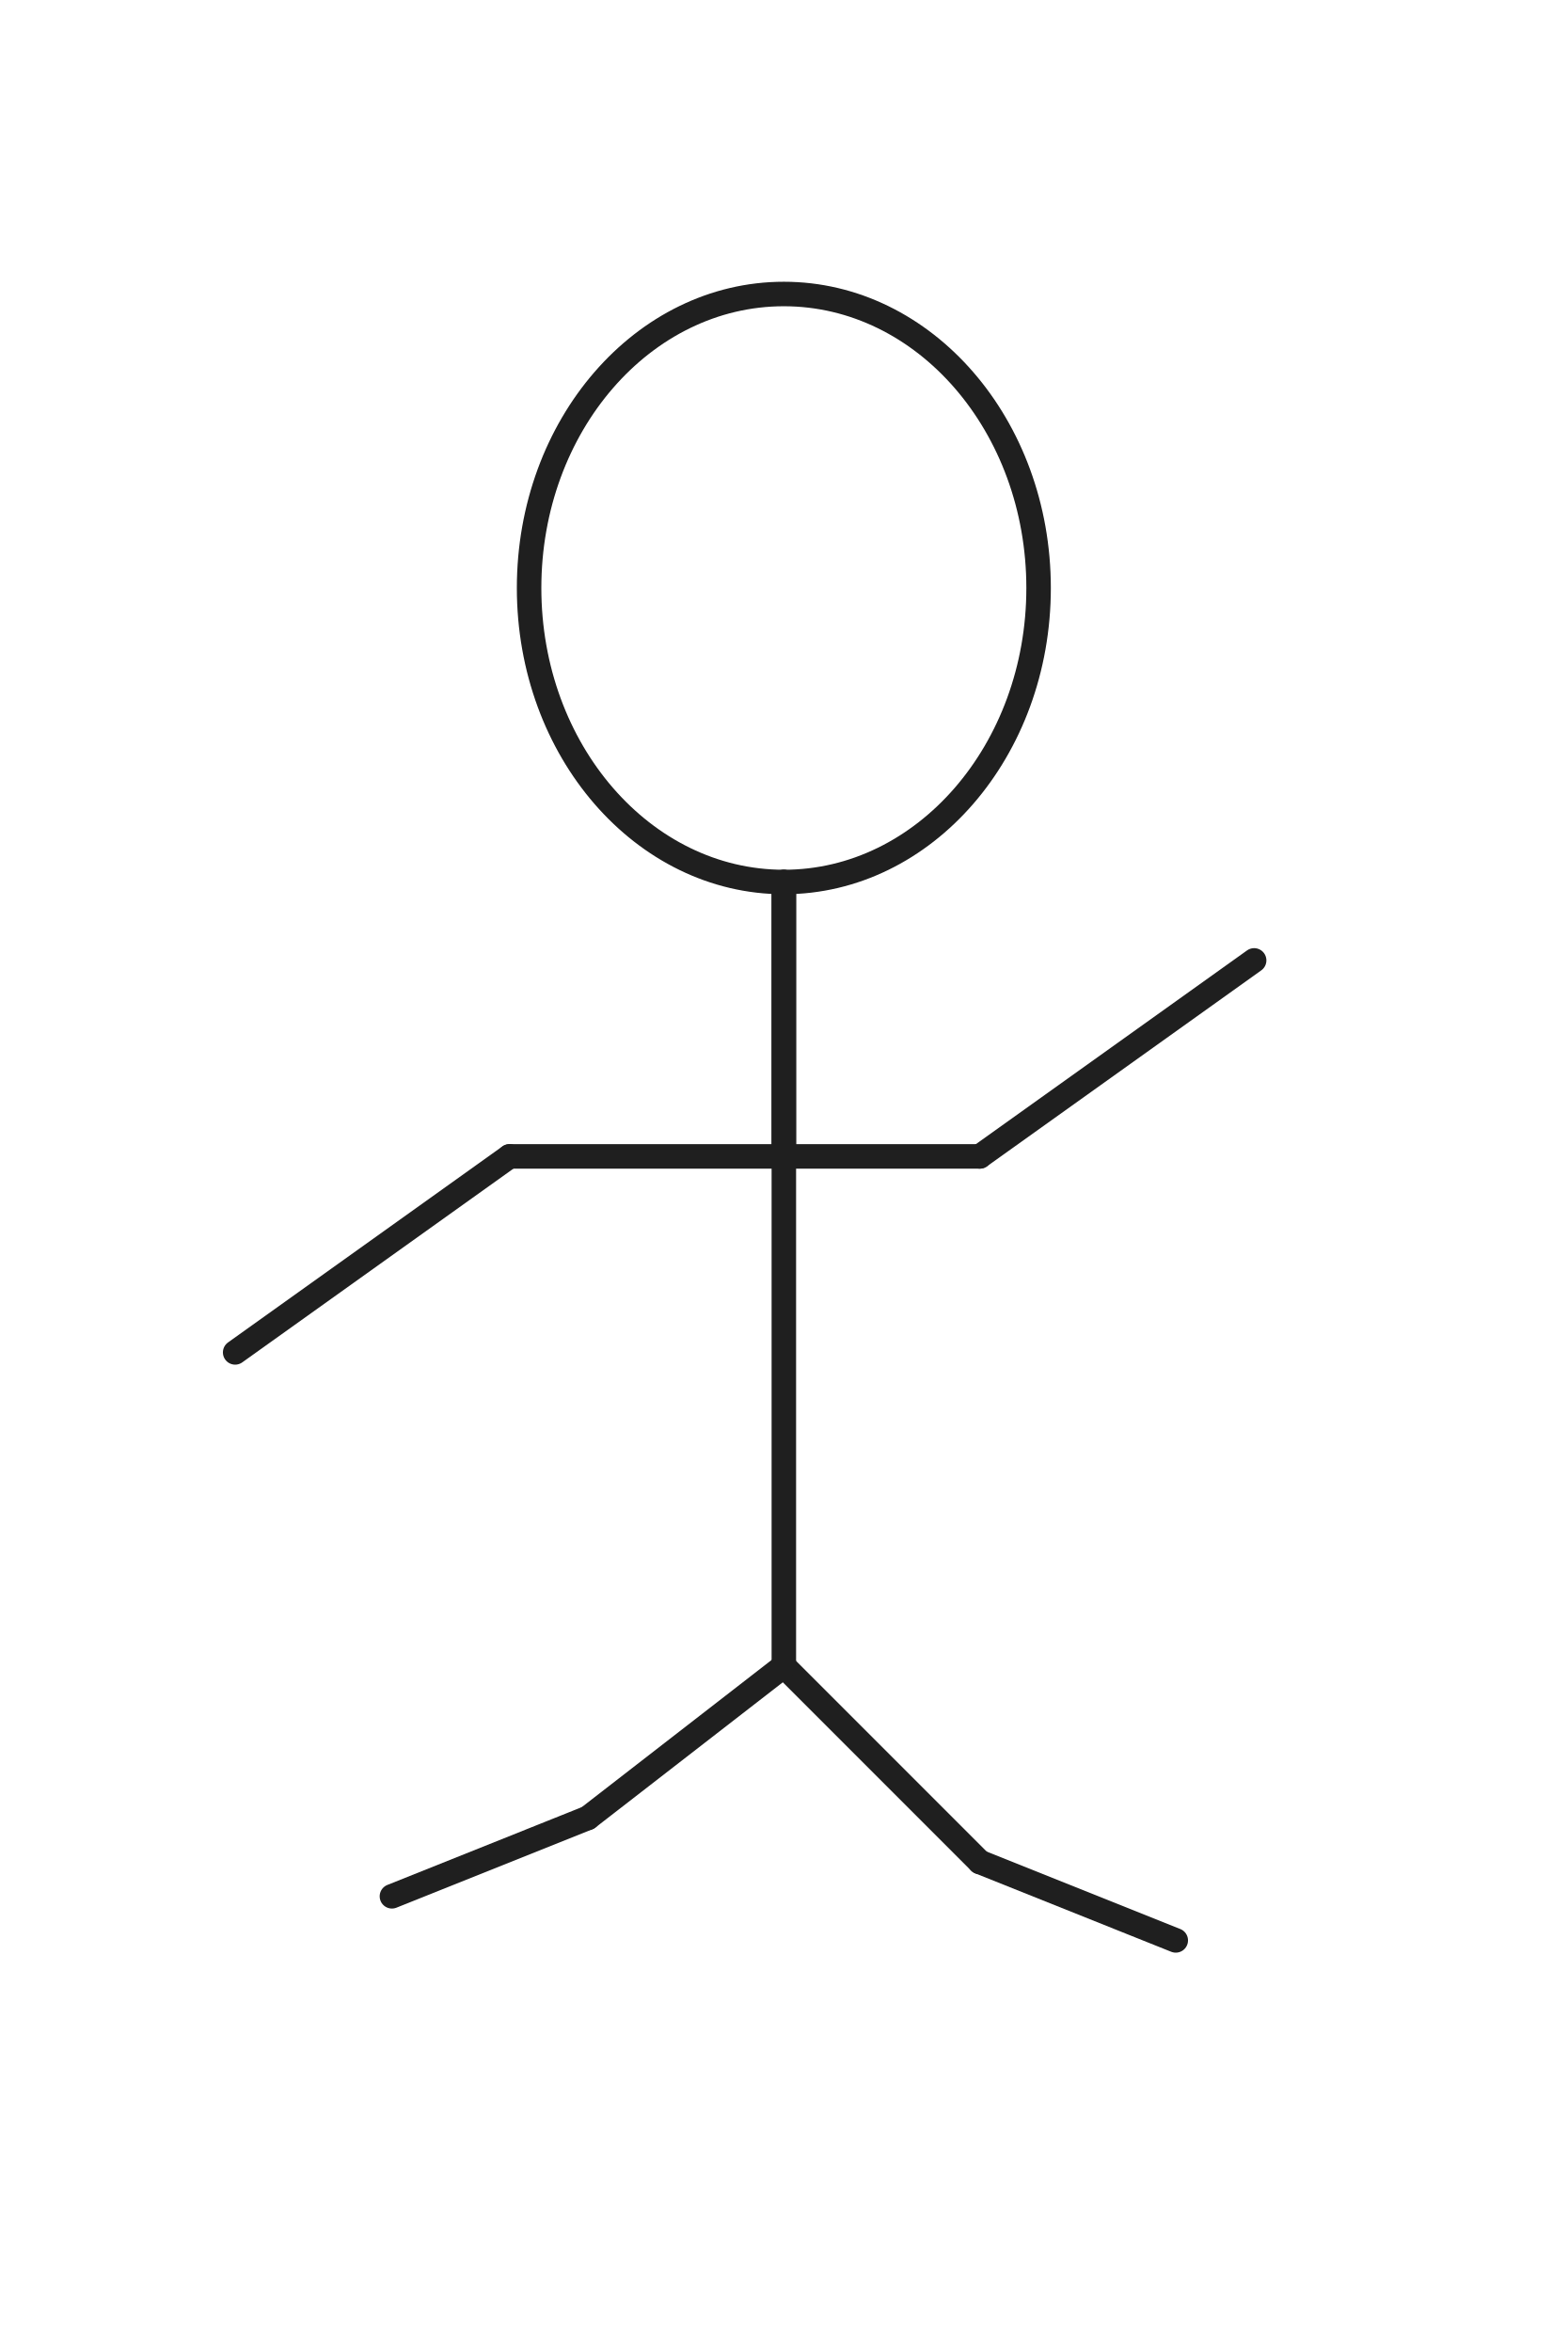
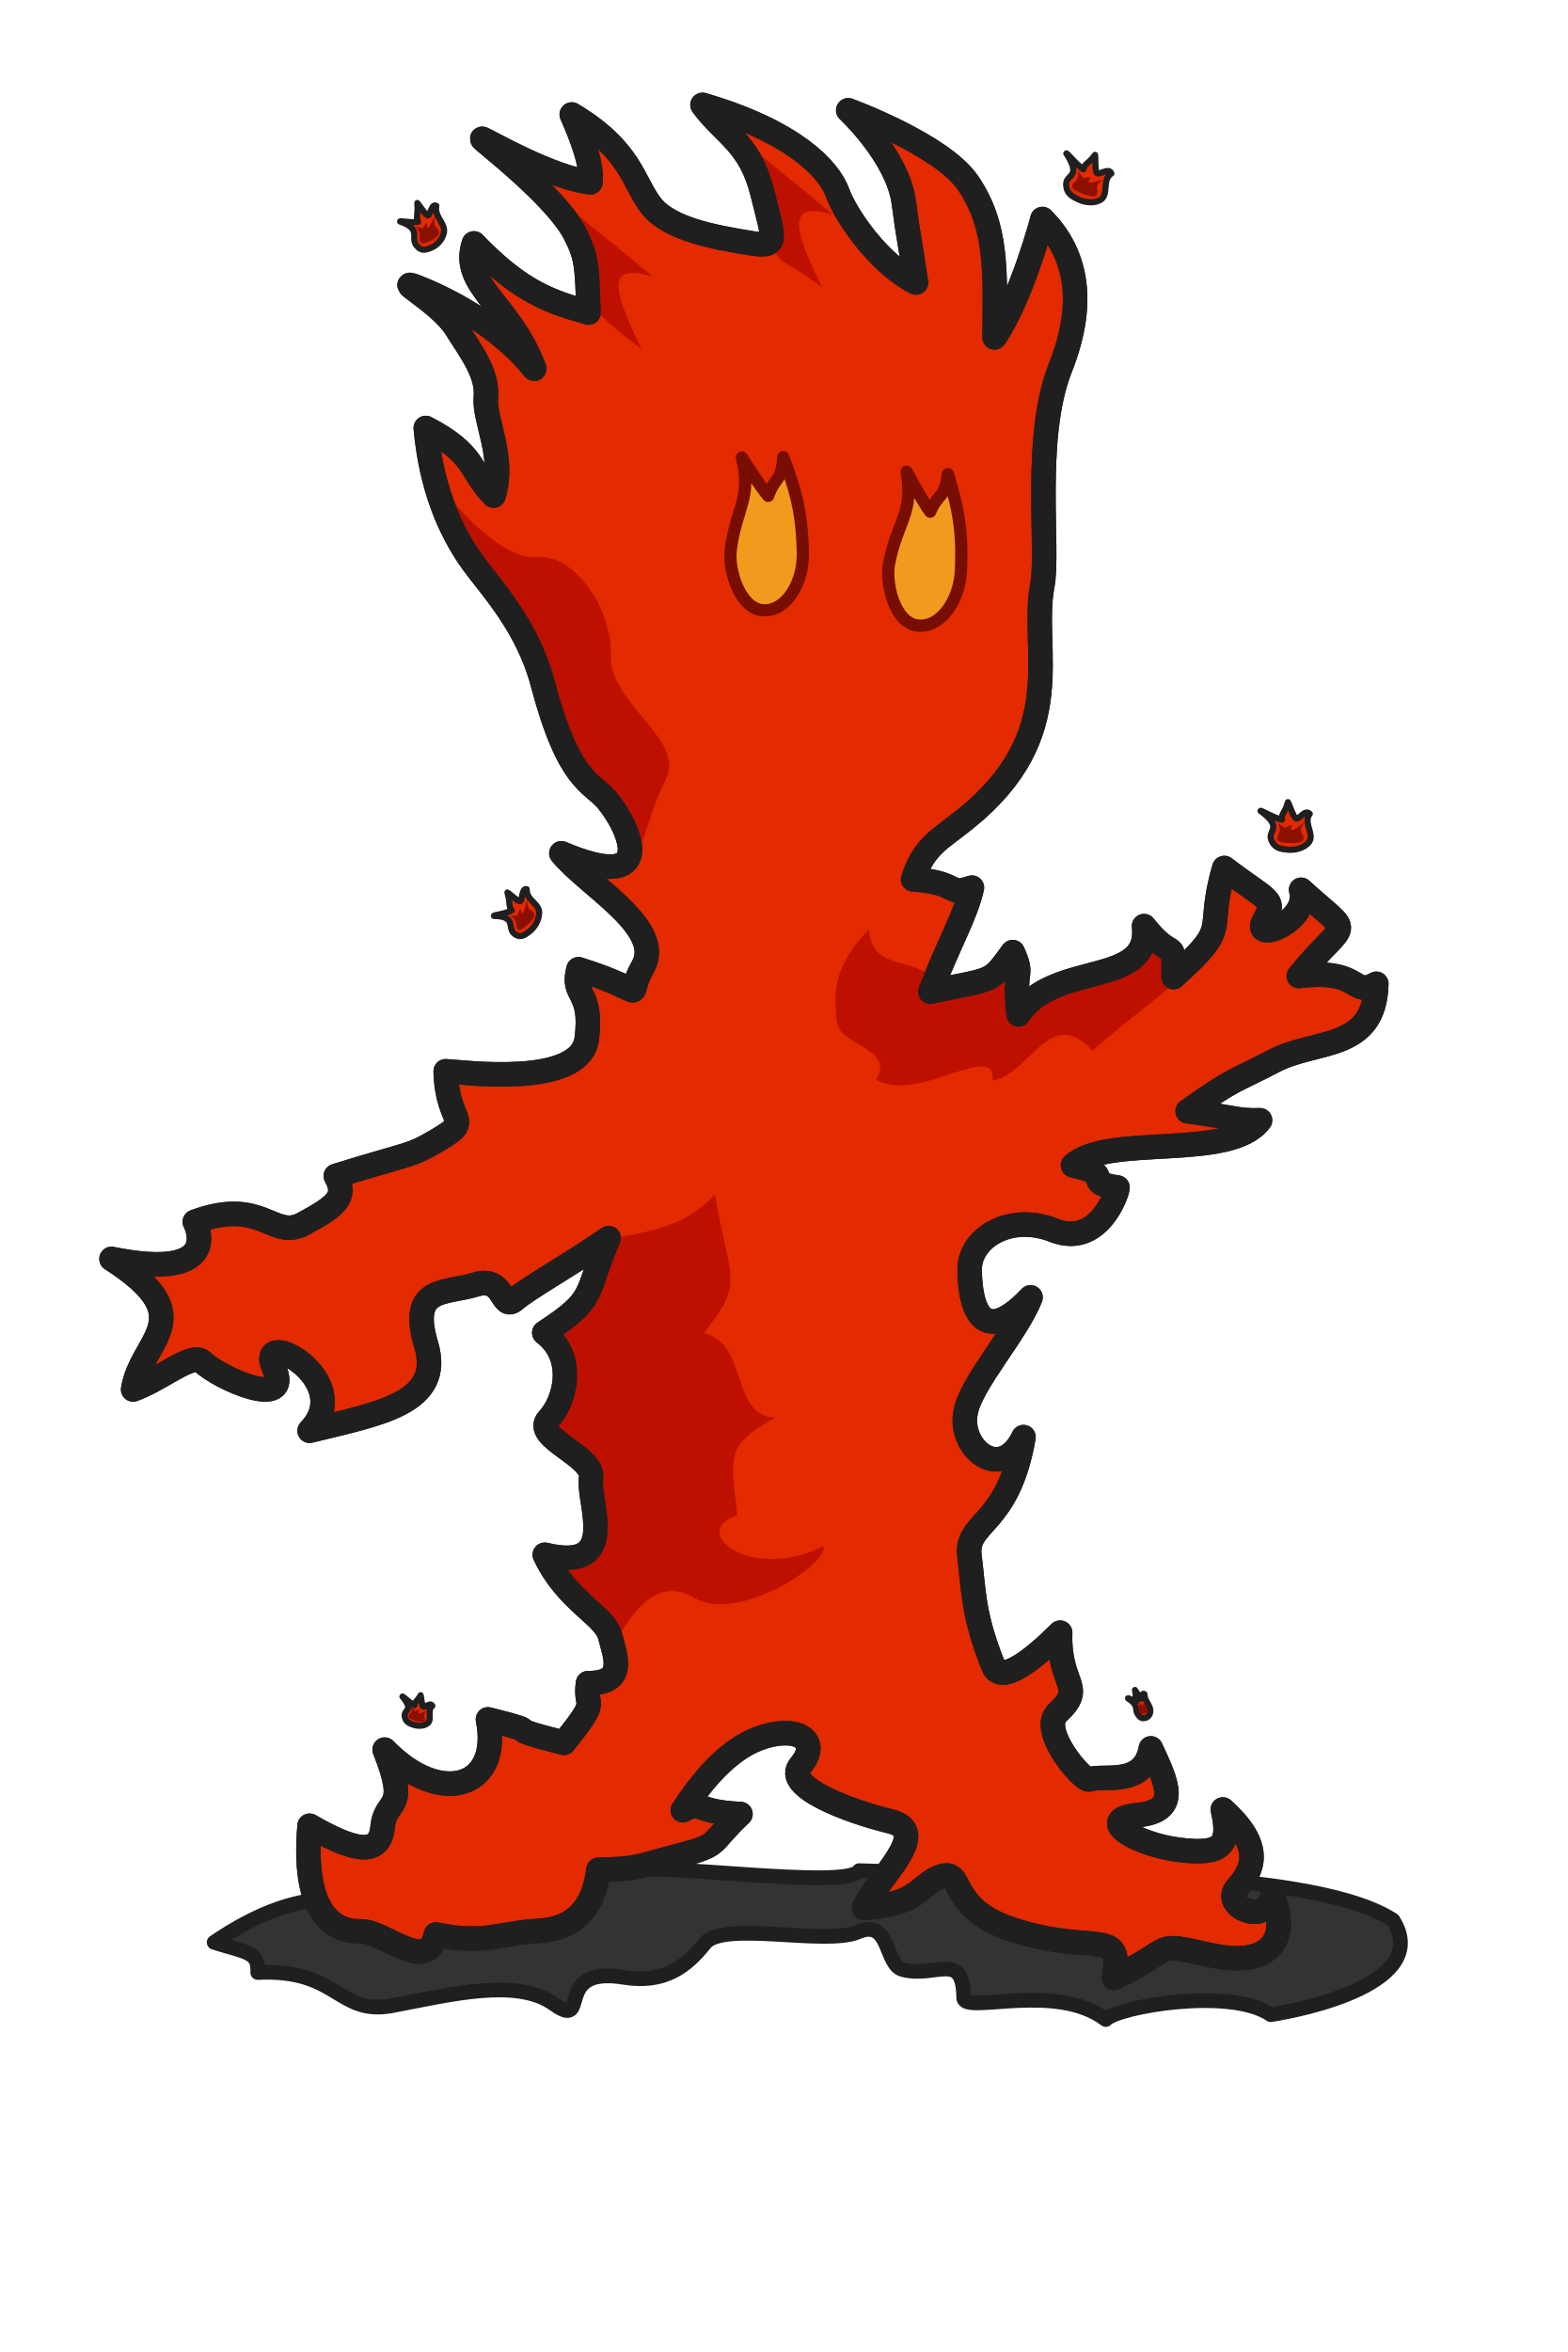
<svg xmlns="http://www.w3.org/2000/svg" width="128" height="192" viewBox="0 0 128 192" fill="none" stroke="#1f1f1f" stroke-width="2" stroke-linecap="round" stroke-linejoin="round">
-   <ellipse rx="20.8" ry="24" cx="64" cy="48" />
-   <line x1="64" x2="64" y1="72" y2="136" />
-   <line x1="64" x2="64" y1="72" y2="94.4" />
-   <line x1="41.6" x2="80" y1="94.4" y2="94.4" />
-   <line x1="80" x2="102.4" y1="94.4" y2="78.4" />
-   <line x1="41.6" x2="19.2" y1="94.4" y2="110.4" />
-   <line x1="64" x2="80" y1="136" y2="152" />
-   <line x1="80" x2="96" y1="152" y2="158.4" />
-   <line x1="64" x2="48" y1="136" y2="148.4" />
-   <line x1="48" x2="32" y1="148.4" y2="154.8" />
+   <path d="m 17.485,158.559 c 2.595,0.84 3.652,0.732 3.558,2.46 6.638,-0.317 6.519,3.555 11.014,2.702 4.726,-0.897 10.136,-2.292 13.179,-0.119 3.043,2.173 -0.185,-3.151 5.698,-2.188 3.329,0.545 5.136,-0.904 6.625,-2.775 1.489,-1.871 9.84,0.206 12.496,-0.928 2.655,-1.135 2.157,2.686 3.671,3.076 2.697,0.694 4.922,-1.606 4.96,2.299 0.013,1.364 7.525,-1.336 11.597,1.772 0.993,-1.046 10.146,-2.657 13.474,-0.398 2.836,-0.429 13.199,-2.634 9.976,-7.719 -3.946,-2.559 -12.726,-3.069 -14.332,-3.339 -1.605,-0.269 -26.56,-0.553 -29.255,-0.696 -0.899,1.632 -17.167,-0.797 -19.821,0.029 -7.614,2.37 -13.692,1.359 -14.056,1.342 -5.826,-0.281 -8.26,0.987 -8.26,0.987 -3.37,-0.281 -6.873,1.012 -10.525,3.495 z" fill="#333333" stroke-width="1.2" />
+   <path d="m 53.177,16.801 c 1.502,1.944 5.358,2.582 7.92,3.015 2.562,0.433 2.139,-0.086 1.142,-4.113 -0.997,-4.027 -3.148,-4.755 -4.881,-7.143 7.491,2.183 10.348,5.281 11.026,7.168 0.679,1.887 3.379,5.822 6.405,7.33 -0.968,-6.334 -0.478,-2.726 -0.992,-6.524 -0.515,-3.798 -4.539,-7.531 -4.539,-7.531 0,0 7.636,2.781 9.782,5.934 2.398,3.522 2.222,7.107 2.163,12.6 2.272,-3.353 3.911,-9.658 3.911,-9.658 2.531,2.556 3.744,6.395 1.463,12.14 -2.281,5.745 -0.91,14.83 -1.469,17.765 -1.003,5.276 2.368,12.103 -6.262,19.056 -2.154,1.736 -3.399,2.21 -4.294,4.941 3.948,0.281 2.686,1.386 4.803,0.678 -0.489,2.231 -1.768,4.296 -3.402,8.505 5.24,-1.111 4.833,-0.636 6.735,-3.242 0.946,2.111 0.019,1.103 0.471,5.094 2.908,-4.418 10.823,-2.137 10.251,-7.215 2.448,3.112 2.429,0.706 2.406,4.16 4.879,-4.377 2.532,-3.405 4.147,-8.904 3.768,2.87 4.252,2.474 3.238,4.334 -1.014,1.86 3.794,-0.019 3.033,-2.555 4.427,4.058 3.835,2.094 -0.188,7.037 5.199,-0.634 4.256,1.778 6.327,0.636 -0.127,5.537 -4.96,4.515 -8.341,6.291 -3.381,1.775 -3.129,1.316 -7.063,4.107 4.166,0.58 3.992,0.785 5.913,0.744 -2.428,3.31 -12.514,1.098 -15.269,3.679 3.611,0.758 0.583,1.389 3.631,1.812 0,0.423 -1.556,4.931 -5.191,3.494 -3.635,-1.437 -6.882,0.652 -6.881,3.179 7.94e-4,1.825 0.408,7.099 4.972,2.292 -1.096,2.822 -4.834,6.977 -5.279,9.295 -0.687,2.919 2.847,5.966 4.703,2.114 -1.253,7.326 -4.776,6.847 -4.411,9.715 0.365,2.868 0.26,4.765 1.955,8.975 0.629,1.562 3.327,-0.607 5.448,-2.728 -0.142,4.415 2.161,4.336 -0.206,6.534 -1.562,1.451 2.086,5.639 2.583,5.448 1.099,-0.423 4.438,0.676 5.03,-2.536 1.31,2.832 2.452,5.114 -1.099,5.453 -3.551,0.338 -0.042,2.409 3.424,2.832 3.466,0.423 4.227,-0.338 3.551,-3.297 3.339,3.001 2.518,4.877 1.165,6.398 -1.353,1.522 2.452,3.17 2.874,0.634 1.437,3.424 -0.057,5.946 -5.03,4.861 -4.993,-1.089 -2.588,-0.675 -7.904,1.86 0.733,-4.205 -1.433,-1.793 -8.14,-3.902 -5.505,-1.731 -4.058,-4.988 -5.918,-4.396 -1.86,0.592 -1.775,2.325 -6.34,2.578 1.014,-2.367 5.622,-6.213 2.156,-7.059 -3.466,-0.845 -8.796,-2.859 -7.359,-4.55 1.437,-1.691 0.338,-2.874 -1.775,-2.621 -2.113,0.254 -4.734,1.522 -7.82,6.256 1.64,-0.866 0.841,0.143 4.707,0.314 -2.601,2.454 -1.615,2.499 -4.749,3.321 -3.976,1.042 -3.576,1.156 -6.847,1.226 -0.331,2.731 -1.648,4.819 -4.861,4.988 -3.212,0.169 -4.48,1.141 -8.411,0.296 -0.676,3.297 -4.235,-0.308 -6.129,-0.254 -1.727,0.049 -4.856,-0.831 -4.185,-8.623 3.487,2.007 5.723,2.594 5.96,0.127 0.236,-2.467 2.219,-1.183 0.169,-6.34 4.487,4.65 9.562,3.215 8.435,-2.469 5.476,1.365 0.142,0.369 6.204,1.915 3.083,-3.858 1.631,-2.654 1.969,-4.873 3.17,0.021 2.228,-2.183 1.793,-3.866 -0.435,-1.683 -3.55,-2.815 -5.326,-6.615 6.3,1.537 3.451,-4.4 3.783,-6.277 0.311,-1.756 -4.849,-3.325 -3.487,-4.776 1.362,-1.451 2.333,-5.018 -0.337,-7.068 4.365,-2.862 3.231,-2.992 5.256,-7.721 -2.908,2.026 -6.505,4.029 -7.663,5.023 -1.157,0.994 -0.778,-1.991 -3.23,-1.23 -2.452,0.761 -5.443,0.092 -4.006,4.911 1.437,4.819 -3.964,5.635 -9.517,7.017 3.951,-4.118 -4.514,-8.672 -2.908,-5.122 1.606,3.55 -4.506,0.817 -5.827,-0.498 -0.833,-0.829 -3.273,1.373 -5.674,2.25 0.65,-4.109 5.758,-5.818 -1.765,-10.659 9.443,1.92 6.8,-3.029 6.8,-3.029 5.528,-2.048 6.344,1.535 8.874,0.158 2.662,-1.449 3.61,-2.167 2.637,-3.9 6.351,-1.975 5.977,-1.54 8.367,-2.957 2.958,-1.754 0.722,-1.157 0.607,-5.59 1.317,0.053 11.011,1.392 11.518,-2.666 0.507,-4.058 -1.297,-3.388 -0.676,-5.664 6.3,1.968 3.623,2.644 5.229,-0.145 1.885,-3.189 -4.371,-6.583 -6.627,-9.32 7.946,3.381 5.684,-1.972 3.762,-4.301 -1.255,-1.521 -3.132,-1.415 -5.289,-9.587 -1.232,-4.669 -4.235,-7.83 -5.648,-9.763 -1.984,-2.715 -3.472,-6.332 -3.895,-11.066 4.134,2.143 3.486,3.423 5.537,5.516 0.951,-3.212 -0.803,-6.15 -0.634,-8.031 0.169,-1.881 -1.12,-3.593 -2.473,-5.706 -1.353,-2.113 -5.664,-4.311 -2.79,-3.128 2.874,1.184 6.678,3.339 9.214,6.509 -1.948,-5.273 -6.066,-6.846 -4.924,-10.229 3.91,4.079 6.404,4.797 9.362,5.643 -0.127,-3.698 -0.102,-4.458 -1.078,-6.382 -1.641,-3.234 -8.01,-7.968 -7.587,-7.798 0.423,0.169 5.558,3.149 8.813,3.551 0.19,-1.499 -0.845,-4.004 -1.522,-5.537 4.867,2.896 4.991,5.516 6.493,7.46 z" fill="#e32a00" />
+   <path fill="#f39a1e" stroke-width="1" stroke="#780d03" d="m 60.575,37.355 c 0,0 1.413,2.258 2.144,3.125 0.563,-1.594 1.106,-1.134 1.235,-3.161 1.269,3.309 1.528,5.137 1.599,7.776 0.065,2.409 -1.329,4.827 -3.234,4.724 -1.867,-0.101 -2.871,-3.219 -2.653,-4.942 0.436,-3.439 1.744,-4.202 0.908,-7.522 z" />
+   <path fill="#f39a1e" stroke-width="1" stroke="#780d03" d="m 74.022,38.507 c 0,0 1.255,2.349 1.925,3.265 0.671,-1.551 1.181,-1.056 1.449,-3.069 1.04,3.388 1.173,5.23 1.063,7.868 -0.101,2.408 -1.656,4.724 -3.55,4.491 -1.856,-0.228 -2.644,-3.408 -2.308,-5.112 0.671,-3.401 2.027,-4.073 1.421,-7.442 z" />
+   <path fill="#BE1000" stroke-width="0" d="m 49.284,101.232 c 3.74,-0.717 6.508,-0.964 9.088,-3.72 1.205,7.137 2.484,7.079 -0.93,11.328 3.666,0.701 2.183,6.844 5.875,6.874 -4.254,2.345 -3.603,3.298 -3.119,7.98 -4.135,1.417 1.275,5.478 7.052,2.515 0.393,1.493 -7.02,6.329 -10.578,4.212 -3.718,-2.212 -5.902,3.018 -6.43,3.553 l -5.907,-7.029 4.05,-0.425 -0.706,-6.979 -2.706,-2.797 1.203,-4.751 -0.781,-2.9 c 0.481,-2.562 4.603,-6.407 3.889,-7.862 z" />
+   <path fill="#BE1000" stroke-width="0" d="m 36.794,40.712 c 0,0 3.953,5.022 7.08,4.768 3.128,-0.254 6.171,4.396 6.002,8.115 -0.169,3.72 6.171,6.847 4.48,10.06 -1.691,3.212 -2.113,7.693 -3.043,5.072 -0.93,-2.621 -3.627,-5.188 -4.641,-6.879 -1.014,-1.691 -3.045,-9.141 -4.336,-10.745 -3.755,-4.664 -5.543,-10.392 -5.543,-10.392 z" />
+   <path fill="#BE1000" stroke-width="0" d="m 76.243,80.334 c -0.71,-2.412 -5.144,-0.752 -5.289,-4.479 -2.787,2.888 -2.974,4.978 -2.608,7.646 0.254,1.853 4.808,2.116 3.172,4.627 3.436,2.004 9.849,-3.29 9.526,0.071 2.974,-0.422 4.74,-6.266 8.142,-2.422 4.712,-4.103 7.234,-5.438 7.294,-6.753 0.06,-1.315 -2.811,-2.931 -2.811,-2.931 0,0 -0.401,3.315 -10.112,5.322 -2.23,-1.206 -0.824,-2.963 -0.824,-2.963 0,0 -3.308,2.04 -6.49,1.881 z" />
+   <path fill="#BE1000" stroke-width="0" d="m 45.438,16.146 c 7.186,5.918 4.097,3.244 7.82,6.425 -4.139,-1.257 -2.896,1.686 -0.888,5.918 -3.275,-2.489 -4.728,-3.621 -4.882,-6.87 -0.099,-2.093 -0.014,-2.224 -2.05,-5.472 z" />
+   <path fill="#BE1000" stroke-width="0" d="m 60.171,11.099 c 7.186,5.918 4.097,3.244 7.82,6.425 -4.139,-1.257 -2.896,1.686 -0.888,5.918 -3.275,-2.489 -3.488,-1.648 -4.03,-3.672 -0.542,-2.024 -1.12,-6.976 -2.902,-8.67 z" />
+   <path fill="#E32A00" stroke-width="0.5" d="m 105.166,69.365 c 0.614,0.053 1.375,-0.146 1.73,-0.648 0.44,-0.622 -0.51,-1.567 0.045,-2.284 -0.394,-0.432 -0.915,0.565 -1.148,0.367 -0.233,-0.198 -0.545,-1.217 -0.635,-1.321 -0.264,0.939 -0.57,0.952 -0.478,1.432 -0.671,-0.136 -1.767,-0.816 -1.764,-0.715 1.908,1.409 0.565,1.57 0.875,2.364 0.281,0.72 0.846,0.759 1.375,0.805 z" />
+   <path fill="#8C1000" stroke-width="0" d="m 104.304,67.173 c 0,0 0.32,0.496 0.141,0.812 -0.39,0.688 0.086,0.746 0.26,0.779 0.174,0.033 1.719,0.193 1.737,-0.299 0.018,-0.492 -0.583,-0.502 0.067,-1.314 -0.646,0.354 -1.276,1.104 -1.013,0.155 -0.266,0.084 -0.582,0.29 -0.582,0.29 z" />
+   <path fill="#E32A00" stroke-width="0.5" d="m 88.054,16.283 c 0.556,0.265 1.338,0.347 1.848,0.001 0.63,-0.427 0.073,-1.647 0.844,-2.123 -0.217,-0.542 -1.055,0.208 -1.204,-0.06 -0.149,-0.267 -0.083,-1.331 -0.13,-1.46 -0.577,0.786 -0.868,0.691 -0.951,1.173 -0.581,-0.363 -1.367,-1.385 -1.4,-1.289 1.291,1.989 -0.023,1.668 -0.012,2.521 0.01,0.773 0.525,1.008 1.005,1.237 z" />
+   <path fill="#8C1000" stroke-width="0" d="m 88.017,13.928 c 0,0 0.125,0.577 -0.153,0.81 -0.607,0.507 -0.182,0.729 -0.03,0.821 0.152,0.092 1.541,0.785 1.731,0.33 0.19,-0.454 -0.369,-0.675 0.524,-1.207 -0.73,0.105 -1.582,0.585 -1.003,-0.21 -0.279,-0.014 -0.647,0.067 -0.647,0.067 z" />
+   <path fill="#e32a00" stroke-width="0.5" d="m 43.215,76.053 c 0.416,-0.319 0.811,-0.932 0.808,-1.557 -0.004,-0.772 -1.044,-0.99 -1.017,-1.908 -0.449,-0.123 -0.325,1.006 -0.565,0.981 -0.239,-0.025 -0.905,-0.68 -1.011,-0.714 0.261,0.93 0.072,1.121 0.351,1.463 -0.491,0.284 -1.502,0.372 -1.454,0.453 1.863,0.033 1.08,0.96 1.641,1.431 0.509,0.428 0.888,0.126 1.247,-0.15 z" />
+   <path fill="#8C1000" stroke-width="0" d="m 41.66,74.757 c 0,0 0.431,0.219 0.462,0.586 0.066,0.797 0.397,0.564 0.523,0.488 0.126,-0.076 1.186,-0.856 0.972,-1.273 -0.214,-0.416 -0.602,-0.069 -0.559,-1.122 -0.25,0.674 -0.309,1.663 -0.576,0.727 -0.131,0.227 -0.239,0.583 -0.239,0.583 z" />
+   <path fill="#E32A00" stroke-width="0.5" d="m 33.768,140.802 c 0.37,0.125 0.869,0.117 1.164,-0.141 0.364,-0.32 -0.08,-1.051 0.37,-1.412 -0.178,-0.328 -0.649,0.213 -0.763,0.055 -0.114,-0.158 -0.154,-0.838 -0.193,-0.917 -0.304,0.543 -0.494,0.506 -0.51,0.818 -0.393,-0.186 -0.967,-0.774 -0.98,-0.71 0.965,1.163 0.113,1.061 0.185,1.601 0.065,0.49 0.408,0.6 0.727,0.708 z" />
+   <path fill="#8C1000" stroke-width="0" d="m 33.565,139.31 c 0,0 0.123,0.356 -0.035,0.526 -0.343,0.368 -0.059,0.476 0.044,0.523 0.103,0.047 1.03,0.38 1.115,0.077 0.085,-0.303 -0.284,-0.4 0.238,-0.806 -0.452,0.122 -0.952,0.493 -0.648,-0.057 -0.177,0.012 -0.402,0.092 -0.402,0.092 z" />
+   <path fill="#E32A00" stroke-width="0.5" d="m 93.508,140.24 c 0.209,-0.042 0.412,-0.248 0.418,-0.586 0.008,-0.418 -0.502,-0.862 -0.478,-1.349 -0.22,-0.207 -0.173,0.44 -0.29,0.352 -0.118,-0.089 -0.438,-0.651 -0.489,-0.702 0.117,0.584 0.022,0.627 0.155,0.899 -0.246,-9.2e-4 -0.745,-0.271 -0.722,-0.212 0.918,0.603 0.52,0.857 0.792,1.287 0.246,0.391 0.436,0.347 0.617,0.311 z" />
+   <path fill="#8C1000" stroke-width="0" d="m 92.758,139.053 c 0,0 0.21,0.254 0.22,0.461 0.023,0.451 0.188,0.429 0.252,0.427 0.063,-10e-4 0.595,-0.089 0.495,-0.381 -0.1,-0.292 -0.296,-0.226 -0.262,-0.781 -0.132,0.285 -0.173,0.8 -0.293,0.211 -0.067,0.081 -0.125,0.239 -0.125,0.239 z" />
+   <path fill="#E32A00" stroke-width="0.5" d="m 35.187,20.235 c 0.457,-0.18 0.948,-0.651 1.061,-1.258 0.14,-0.751 -0.814,-1.289 -0.619,-2.172 -0.407,-0.26 -0.498,0.875 -0.722,0.775 -0.224,-0.1 -0.739,-0.945 -0.834,-1.01 0.077,0.985 -0.139,1.112 0.064,1.531 -0.522,0.122 -1.505,-0.11 -1.474,-0.016 1.775,0.617 0.854,1.271 1.304,1.905 0.408,0.575 0.826,0.401 1.219,0.246 z" />
+   <path fill="#8C1000" stroke-width="0" d="m 33.942,18.488 c 0,0 0.372,0.348 0.333,0.714 -0.085,0.795 0.275,0.672 0.409,0.638 0.135,-0.034 1.293,-0.46 1.165,-0.931 -0.127,-0.471 -0.563,-0.256 -0.326,-1.265 -0.364,0.576 -0.604,1.518 -0.685,0.525 -0.168,0.179 -0.336,0.491 -0.336,0.491 z" />
+   <path d="m 53.177,16.801 c 1.502,1.944 5.358,2.582 7.92,3.015 2.562,0.433 2.139,-0.086 1.142,-4.113 -0.997,-4.027 -3.148,-4.755 -4.881,-7.143 7.491,2.183 10.348,5.281 11.026,7.168 0.679,1.887 3.379,5.822 6.405,7.33 -0.968,-6.334 -0.478,-2.726 -0.992,-6.524 -0.515,-3.798 -4.539,-7.531 -4.539,-7.531 0,0 7.636,2.781 9.782,5.934 2.398,3.522 2.222,7.107 2.163,12.6 2.272,-3.353 3.911,-9.658 3.911,-9.658 2.531,2.556 3.744,6.395 1.463,12.14 -2.281,5.745 -0.91,14.83 -1.469,17.765 -1.003,5.276 2.368,12.103 -6.262,19.056 -2.154,1.736 -3.399,2.21 -4.294,4.941 3.948,0.281 2.686,1.386 4.803,0.678 -0.489,2.231 -1.768,4.296 -3.402,8.505 5.24,-1.111 4.833,-0.636 6.735,-3.242 0.946,2.111 0.019,1.103 0.471,5.094 2.908,-4.418 10.823,-2.137 10.251,-7.215 2.448,3.112 2.429,0.706 2.406,4.16 4.879,-4.377 2.532,-3.405 4.147,-8.904 3.768,2.87 4.252,2.474 3.238,4.334 -1.014,1.86 3.794,-0.019 3.033,-2.555 4.427,4.058 3.835,2.094 -0.188,7.037 5.199,-0.634 4.256,1.778 6.327,0.636 -0.127,5.537 -4.96,4.515 -8.341,6.291 -3.381,1.775 -3.129,1.316 -7.063,4.107 4.166,0.58 3.992,0.785 5.913,0.744 -2.428,3.31 -12.514,1.098 -15.269,3.679 3.611,0.758 0.583,1.389 3.631,1.812 0,0.423 -1.556,4.931 -5.191,3.494 -3.635,-1.437 -6.882,0.652 -6.881,3.179 7.94e-4,1.825 0.408,7.099 4.972,2.292 -1.096,2.822 -4.834,6.977 -5.279,9.295 -0.687,2.919 2.847,5.966 4.703,2.114 -1.253,7.326 -4.776,6.847 -4.411,9.715 0.365,2.868 0.26,4.765 1.955,8.975 0.629,1.562 3.327,-0.607 5.448,-2.728 -0.142,4.415 2.161,4.336 -0.206,6.534 -1.562,1.451 2.086,5.639 2.583,5.448 1.099,-0.423 4.438,0.676 5.03,-2.536 1.31,2.832 2.452,5.114 -1.099,5.453 -3.551,0.338 -0.042,2.409 3.424,2.832 3.466,0.423 4.227,-0.338 3.551,-3.297 3.339,3.001 2.518,4.877 1.165,6.398 -1.353,1.522 2.452,3.17 2.874,0.634 1.437,3.424 -0.057,5.946 -5.03,4.861 -4.993,-1.089 -2.588,-0.675 -7.904,1.86 0.733,-4.205 -1.433,-1.793 -8.14,-3.902 -5.505,-1.731 -4.058,-4.988 -5.918,-4.396 -1.86,0.592 -1.775,2.325 -6.34,2.578 1.014,-2.367 5.622,-6.213 2.156,-7.059 -3.466,-0.845 -8.796,-2.859 -7.359,-4.55 1.437,-1.691 0.338,-2.874 -1.775,-2.621 -2.113,0.254 -4.734,1.522 -7.82,6.256 1.64,-0.866 0.841,0.143 4.707,0.314 -2.601,2.454 -1.615,2.499 -4.749,3.321 -3.976,1.042 -3.576,1.156 -6.847,1.226 -0.331,2.731 -1.648,4.819 -4.861,4.988 -3.212,0.169 -4.48,1.141 -8.411,0.296 -0.676,3.297 -4.235,-0.308 -6.129,-0.254 -1.727,0.049 -4.856,-0.831 -4.185,-8.623 3.487,2.007 5.723,2.594 5.96,0.127 0.236,-2.467 2.219,-1.183 0.169,-6.34 4.487,4.65 9.562,3.215 8.435,-2.469 5.476,1.365 0.142,0.369 6.204,1.915 3.083,-3.858 1.631,-2.654 1.969,-4.873 3.17,0.021 2.228,-2.183 1.793,-3.866 -0.435,-1.683 -3.55,-2.815 -5.326,-6.615 6.3,1.537 3.451,-4.4 3.783,-6.277 0.311,-1.756 -4.849,-3.325 -3.487,-4.776 1.362,-1.451 2.333,-5.018 -0.337,-7.068 4.365,-2.862 3.231,-2.992 5.256,-7.721 -2.908,2.026 -6.505,4.029 -7.663,5.023 -1.157,0.994 -0.778,-1.991 -3.23,-1.23 -2.452,0.761 -5.443,0.092 -4.006,4.911 1.437,4.819 -3.964,5.635 -9.517,7.017 3.951,-4.118 -4.514,-8.672 -2.908,-5.122 1.606,3.55 -4.506,0.817 -5.827,-0.498 -0.833,-0.829 -3.273,1.373 -5.674,2.25 0.65,-4.109 5.758,-5.818 -1.765,-10.659 9.443,1.92 6.8,-3.029 6.8,-3.029 5.528,-2.048 6.344,1.535 8.874,0.158 2.662,-1.449 3.61,-2.167 2.637,-3.9 6.351,-1.975 5.977,-1.54 8.367,-2.957 2.958,-1.754 0.722,-1.157 0.607,-5.59 1.317,0.053 11.011,1.392 11.518,-2.666 0.507,-4.058 -1.297,-3.388 -0.676,-5.664 6.3,1.968 3.623,2.644 5.229,-0.145 1.885,-3.189 -4.371,-6.583 -6.627,-9.32 7.946,3.381 5.684,-1.972 3.762,-4.301 -1.255,-1.521 -3.132,-1.415 -5.289,-9.587 -1.232,-4.669 -4.235,-7.83 -5.648,-9.763 -1.984,-2.715 -3.472,-6.332 -3.895,-11.066 4.134,2.143 3.486,3.423 5.537,5.516 0.951,-3.212 -0.803,-6.15 -0.634,-8.031 0.169,-1.881 -1.12,-3.593 -2.473,-5.706 -1.353,-2.113 -5.664,-4.311 -2.79,-3.128 2.874,1.184 6.678,3.339 9.214,6.509 -1.948,-5.273 -6.066,-6.846 -4.924,-10.229 3.91,4.079 6.404,4.797 9.362,5.643 -0.127,-3.698 -0.102,-4.458 -1.078,-6.382 -1.641,-3.234 -8.01,-7.968 -7.587,-7.798 0.423,0.169 5.558,3.149 8.813,3.551 0.19,-1.499 -0.845,-4.004 -1.522,-5.537 4.867,2.896 4.991,5.516 6.493,7.46 z" />
</svg>
